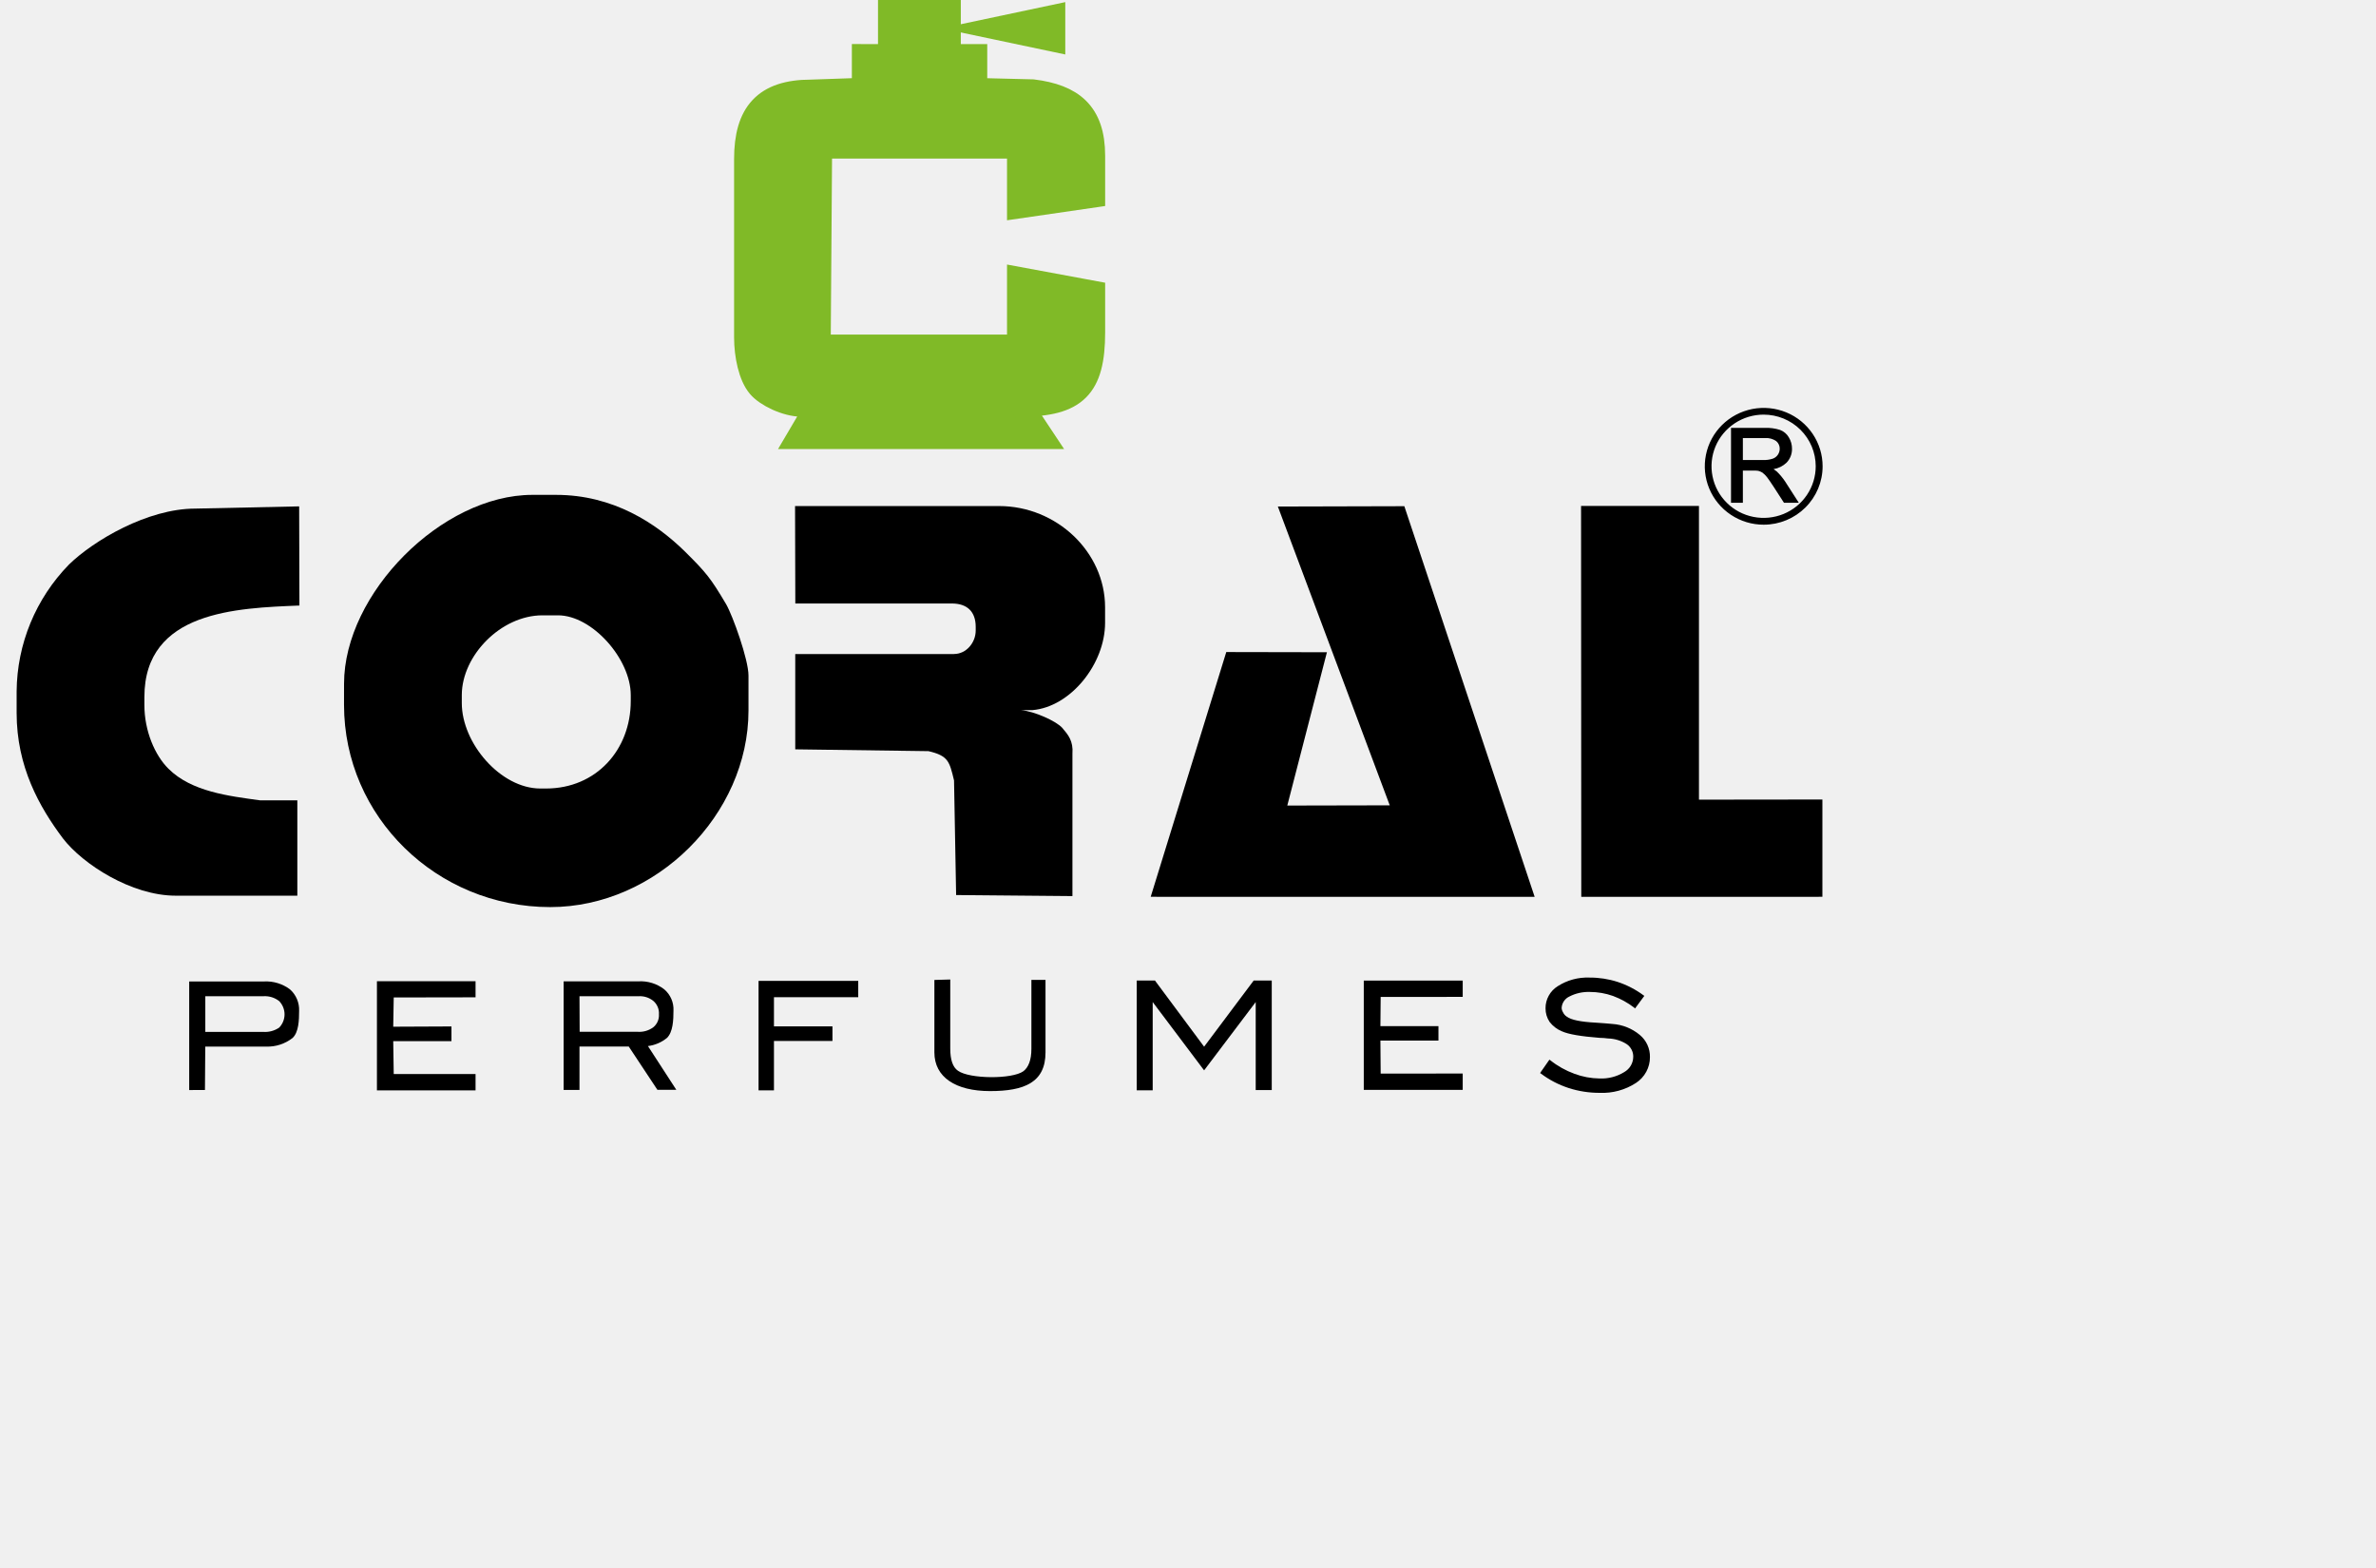
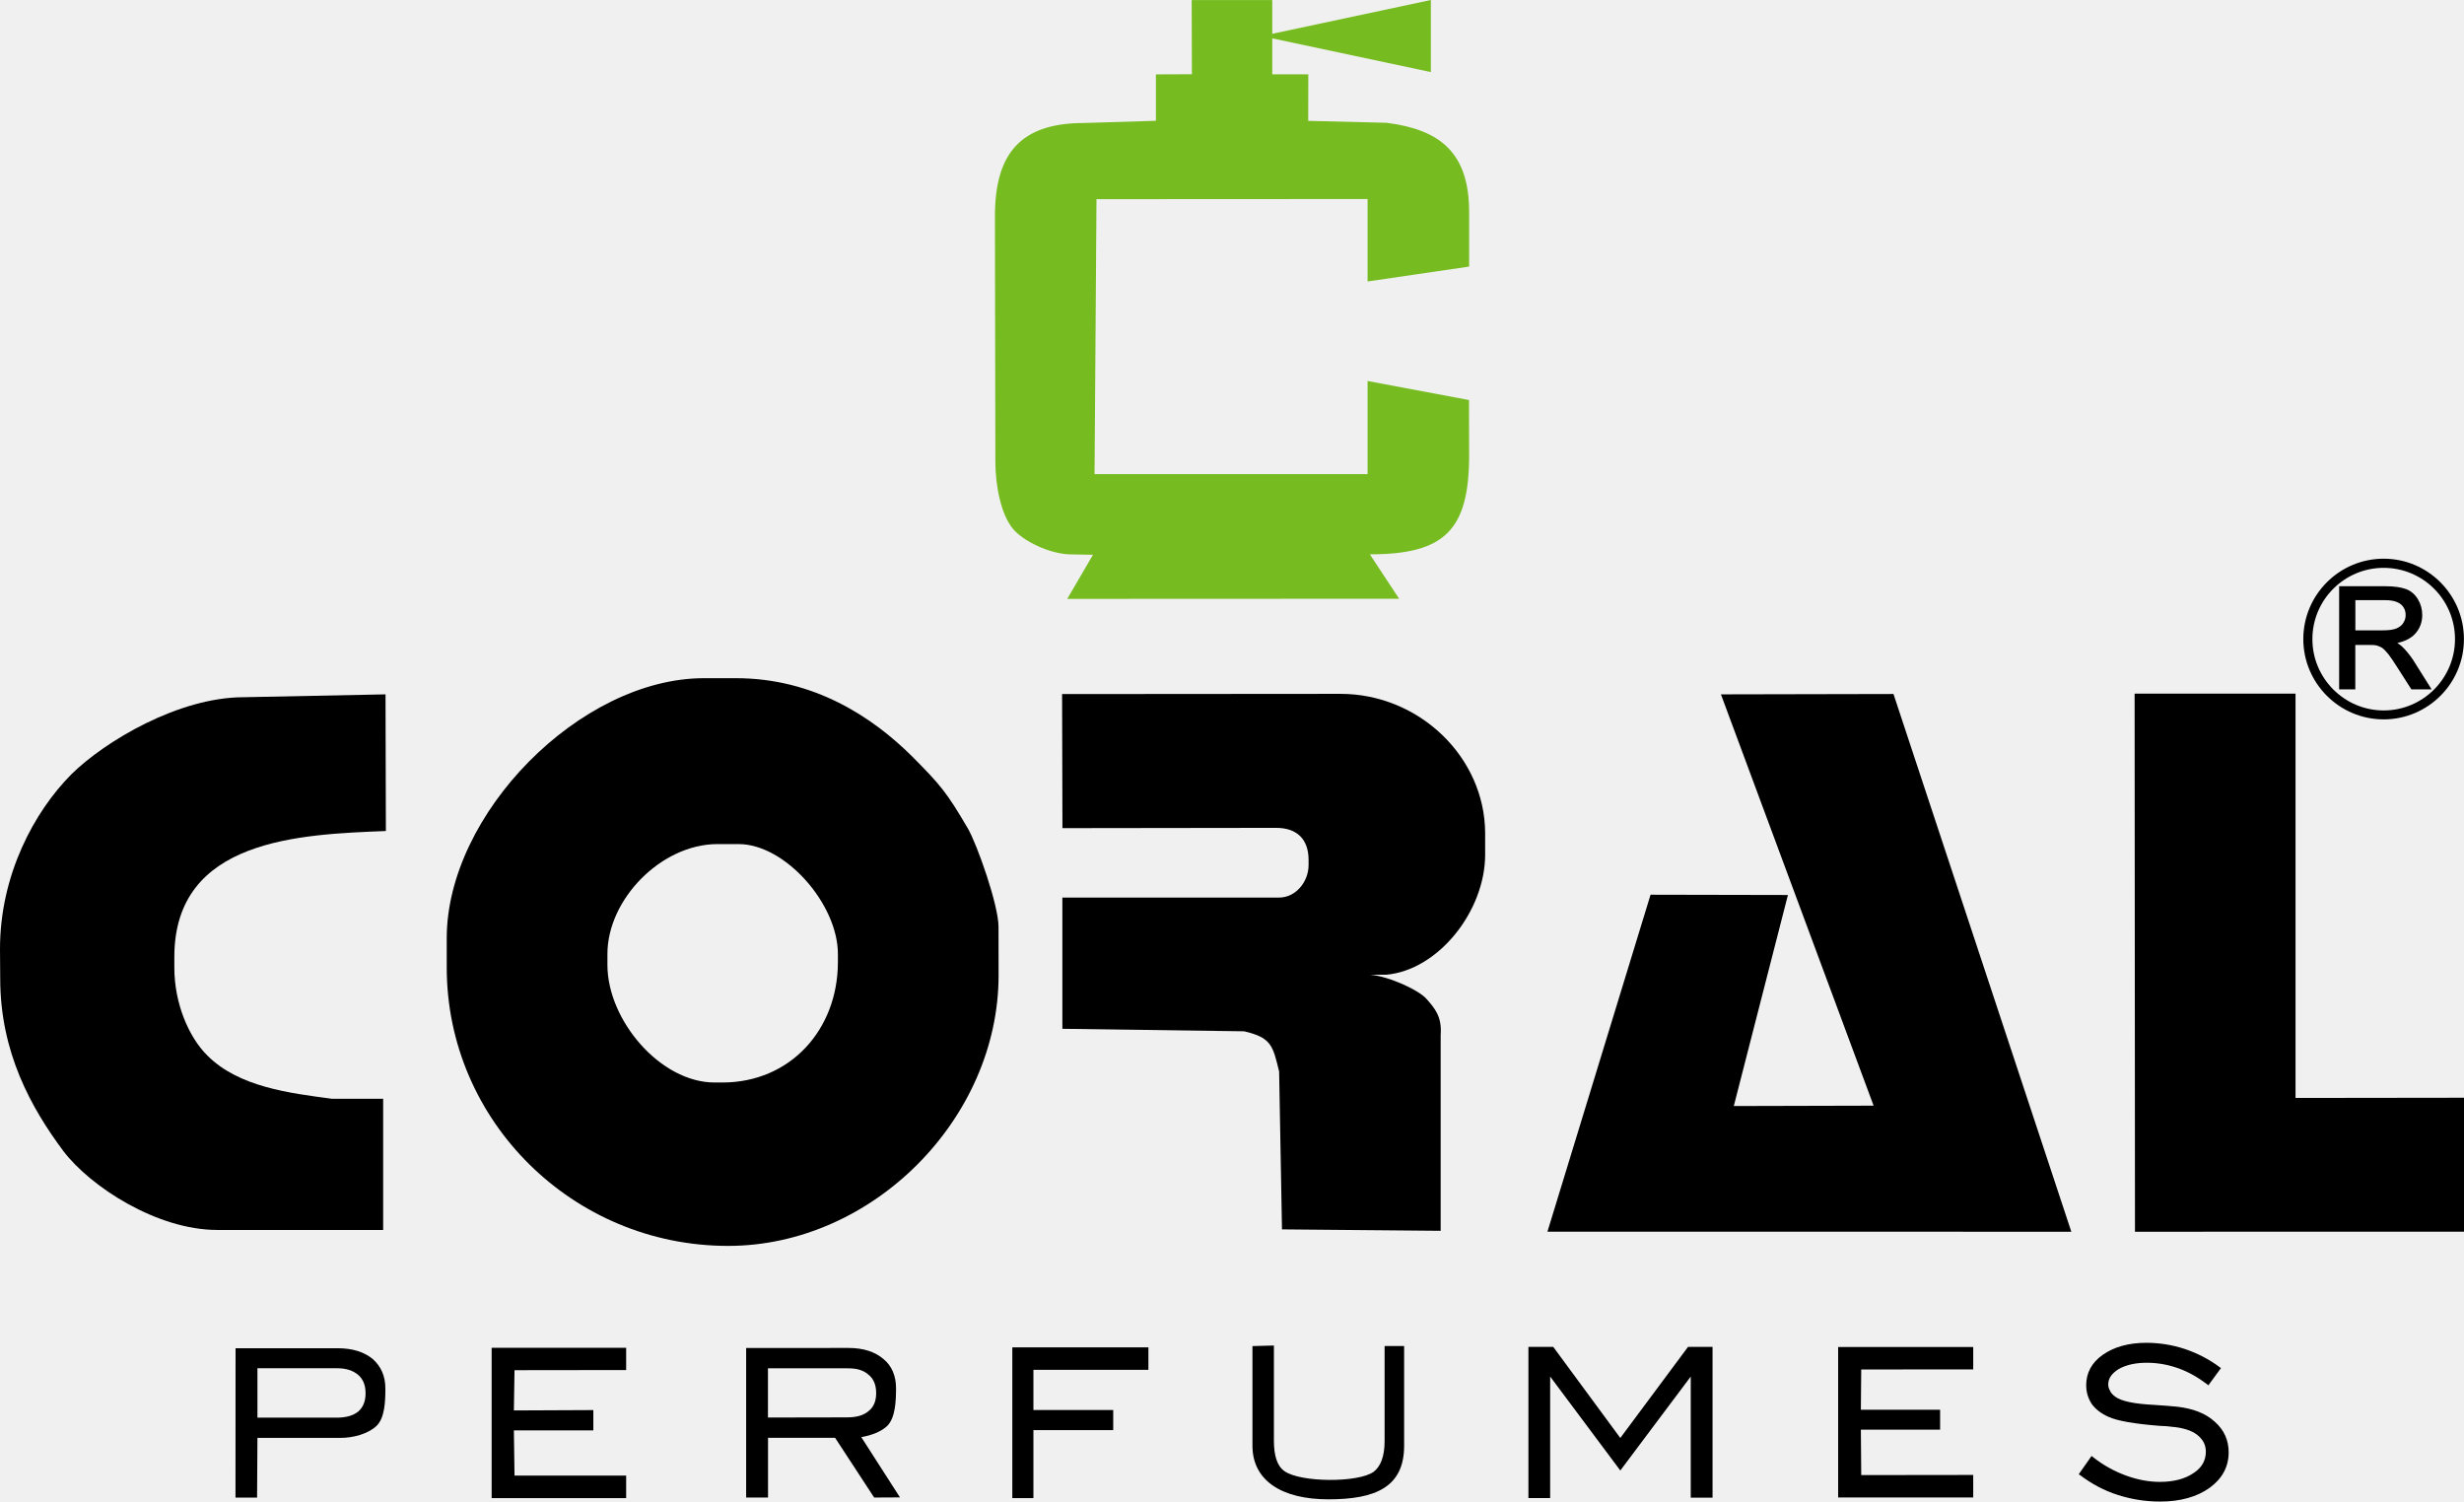
- <svg xmlns="http://www.w3.org/2000/svg" width="100" height="66" viewBox="0 0 100 66" fill="none">
-   <g clipPath="url(#clip0_610_13144)">
-     <path fill-rule="evenodd" clip-rule="evenodd" d="M39.929 1.127V1.259L44.835 2.293V0.089L39.929 1.127Z" fill="#80BA27" />
-     <path fill-rule="evenodd" clip-rule="evenodd" d="M36.353 2.355V3.774L34.137 3.851C32.193 3.851 31.396 4.772 31.396 6.696V14.2C31.396 14.96 31.579 15.83 31.944 16.257C32.244 16.619 33.082 17.041 33.753 17.041L34.414 17.052L33.621 18.4H43.853L42.951 17.041C45.27 17.038 46.013 16.3 46.013 13.993V12.316L42.883 11.736V14.582H34.462L34.522 6.174H42.883V8.694L46.013 8.239V6.556C46.013 4.745 45.111 4.046 43.466 3.84L41.051 3.78V2.355H39.938V0.091H37.453V2.358L36.353 2.355Z" fill="#80BA27" stroke="#80BA27" />
-     <path fill-rule="evenodd" clip-rule="evenodd" d="M7.963 45.882V41.311H11.115C11.505 41.291 11.89 41.409 12.202 41.642C12.33 41.755 12.431 41.895 12.498 42.052C12.565 42.209 12.596 42.378 12.589 42.548C12.589 42.939 12.571 43.453 12.313 43.691C11.996 43.939 11.601 44.068 11.197 44.053H8.639L8.626 45.879L7.963 45.882ZM8.641 43.434H11.076C11.316 43.452 11.555 43.388 11.752 43.252C11.896 43.102 11.976 42.903 11.976 42.696C11.976 42.49 11.896 42.291 11.752 42.14C11.569 41.995 11.338 41.921 11.104 41.932H8.641V43.434Z" fill="black" />
-     <path fill-rule="evenodd" clip-rule="evenodd" d="M15.864 45.895V41.3H20.015V41.979L16.571 41.985L16.55 43.216L19.001 43.205V43.825H16.55L16.571 45.207H20.015V45.895H15.864Z" fill="black" />
-     <path fill-rule="evenodd" clip-rule="evenodd" d="M31.926 45.895V41.287H36.121V41.974H32.574V43.202H35.036V43.816H32.574V45.895H31.926Z" fill="black" />
-     <path fill-rule="evenodd" clip-rule="evenodd" d="M39.994 41.229V44.138C39.994 44.6 40.097 44.919 40.32 45.071C40.807 45.419 42.6 45.433 43.073 45.089C43.285 44.926 43.409 44.618 43.409 44.151V41.244H44.003V44.296C44.003 45.563 43.113 45.926 41.668 45.926C40.223 45.926 39.326 45.343 39.326 44.296V41.248L39.994 41.229Z" fill="black" />
-     <path fill-rule="evenodd" clip-rule="evenodd" d="M47.842 45.893V41.271H48.608L50.678 44.057L52.766 41.271H53.525V45.882H52.85V42.178L50.678 45.053L48.514 42.178V45.893H47.842Z" fill="black" />
-     <path fill-rule="evenodd" clip-rule="evenodd" d="M66.013 45.795C66.437 45.932 66.881 46.001 67.327 46C67.868 46.023 68.403 45.877 68.856 45.582C69.037 45.463 69.186 45.302 69.288 45.112C69.391 44.922 69.444 44.71 69.442 44.495C69.446 44.317 69.409 44.141 69.335 43.979C69.261 43.817 69.151 43.674 69.013 43.56C68.688 43.289 68.284 43.128 67.86 43.1C67.692 43.082 67.458 43.066 67.168 43.046C66.543 43.013 66.126 42.934 65.938 42.789C65.87 42.744 65.816 42.681 65.783 42.608C65.746 42.55 65.726 42.484 65.726 42.416C65.733 42.316 65.766 42.221 65.823 42.138C65.879 42.056 65.957 41.99 66.048 41.947C66.316 41.808 66.615 41.742 66.917 41.753C67.248 41.754 67.575 41.811 67.886 41.921C68.211 42.041 68.516 42.209 68.788 42.421L68.823 42.447L68.838 42.416L69.189 41.941L69.205 41.918L69.174 41.896C68.842 41.65 68.471 41.458 68.078 41.329C67.698 41.207 67.3 41.146 66.901 41.148C66.427 41.129 65.96 41.255 65.562 41.51C65.403 41.609 65.272 41.746 65.183 41.909C65.093 42.072 65.046 42.255 65.048 42.441C65.046 42.644 65.105 42.844 65.218 43.013C65.352 43.188 65.529 43.324 65.733 43.408C66.015 43.537 66.552 43.624 67.327 43.685C67.444 43.686 67.561 43.694 67.677 43.711C67.957 43.717 68.23 43.8 68.465 43.95C68.55 44.008 68.619 44.087 68.667 44.178C68.715 44.269 68.74 44.37 68.739 44.473C68.74 44.606 68.705 44.737 68.637 44.853C68.57 44.968 68.472 45.063 68.355 45.129C68.046 45.319 67.685 45.411 67.321 45.395C66.96 45.391 66.603 45.324 66.265 45.198C65.896 45.063 65.552 44.871 65.246 44.627L65.211 44.604L65.183 44.643L64.844 45.129L64.82 45.169L64.853 45.189C65.203 45.453 65.595 45.658 66.013 45.794" fill="black" />
-     <path fill-rule="evenodd" clip-rule="evenodd" d="M23.722 45.877V41.306H26.876C27.264 41.285 27.646 41.404 27.954 41.641C28.084 41.75 28.186 41.888 28.254 42.043C28.322 42.198 28.353 42.366 28.345 42.535C28.345 42.937 28.323 43.441 28.072 43.687C27.843 43.875 27.565 43.994 27.27 44.031L28.465 45.873H27.669L26.463 44.051H24.389V45.877H23.722ZM24.396 43.43H26.834C27.072 43.448 27.309 43.379 27.5 43.236C27.579 43.17 27.642 43.086 27.682 42.992C27.722 42.898 27.74 42.795 27.733 42.693C27.74 42.588 27.723 42.483 27.682 42.386C27.642 42.289 27.58 42.203 27.5 42.133C27.322 41.988 27.095 41.916 26.865 41.934H24.389L24.396 43.43Z" fill="black" />
-     <path fill-rule="evenodd" clip-rule="evenodd" d="M57.398 45.875V41.276H61.562V41.961L58.109 41.963L58.098 43.193H60.541V43.801H58.098L58.109 45.19L61.562 45.187V45.875H57.398Z" fill="black" />
-     <path fill-rule="evenodd" clip-rule="evenodd" d="M19.436 29.259C19.436 27.586 21.096 25.903 22.825 25.9H23.485C24.922 25.9 26.547 27.734 26.547 29.259V29.504C26.547 31.57 25.085 33.186 22.989 33.19H22.743C21.069 33.19 19.436 31.284 19.436 29.593V29.259ZM14.479 29.669C14.479 34.378 18.38 38.181 23.157 38.181C27.619 38.181 31.502 34.285 31.502 29.908V28.435C31.502 27.763 30.842 25.921 30.563 25.436C29.907 24.326 29.719 24.101 28.836 23.223C27.61 22.017 25.805 20.83 23.401 20.83H22.407C18.593 20.83 14.48 24.983 14.48 28.779L14.479 29.669Z" fill="black" />
-     <path fill-rule="evenodd" clip-rule="evenodd" d="M40.15 27.53H33.47V31.541L39.077 31.617C39.914 31.813 39.96 32.052 40.153 32.849L40.241 37.674L45.136 37.718V31.728C45.178 31.185 44.953 30.924 44.71 30.641C44.467 30.359 43.532 29.935 42.965 29.89H43.455C45.065 29.752 46.51 27.941 46.51 26.217V25.561C46.51 23.234 44.471 21.301 42.05 21.301H33.462L33.473 25.402H40.062C40.705 25.402 41.065 25.746 41.065 26.385V26.541C41.065 27.048 40.67 27.528 40.152 27.528" fill="black" />
-     <path fill-rule="evenodd" clip-rule="evenodd" d="M8.215 21.408C6.216 21.408 3.943 22.748 2.903 23.762C1.503 25.196 0.714 27.11 0.7 29.105L0.7 30.011C0.7 32.271 1.654 33.963 2.648 35.289C3.483 36.376 5.535 37.701 7.398 37.701H12.514V33.688H10.95C9.635 33.507 8.062 33.325 7.093 32.36C6.521 31.797 6.077 30.77 6.077 29.676V29.341C6.077 25.719 9.976 25.594 12.602 25.488L12.591 21.314L8.215 21.408Z" fill="black" />
-     <path fill-rule="evenodd" clip-rule="evenodd" d="M64.59 37.75L59.105 21.307L53.782 21.321L58.491 33.898L54.179 33.907L55.847 27.454L51.611 27.446L48.43 37.748L64.59 37.75Z" fill="black" />
-     <path fill-rule="evenodd" clip-rule="evenodd" d="M66.552 37.75L76.7 37.748V33.653L71.505 33.659V25.47V21.296H66.543L66.552 37.75Z" fill="black" />
-     <path d="M75.127 20.26C75.026 20.109 74.909 19.969 74.778 19.843C74.736 19.808 74.691 19.776 74.644 19.747C74.851 19.713 75.042 19.617 75.192 19.474C75.343 19.317 75.425 19.108 75.421 18.892C75.423 18.721 75.376 18.553 75.286 18.407C75.204 18.265 75.074 18.156 74.92 18.097C74.713 18.031 74.495 18.002 74.277 18.01H72.854V21.163H73.353V19.807H73.786C73.858 19.805 73.93 19.809 74.001 19.818C74.062 19.834 74.121 19.859 74.175 19.892C74.249 19.949 74.315 20.014 74.372 20.088C74.445 20.185 74.542 20.327 74.659 20.506L75.083 21.163H75.708L75.127 20.26ZM74.827 19.139C74.775 19.217 74.699 19.276 74.61 19.307C74.473 19.351 74.329 19.37 74.186 19.363H73.353V18.439H74.288C74.455 18.428 74.621 18.473 74.758 18.568C74.805 18.608 74.843 18.657 74.868 18.714C74.894 18.77 74.906 18.831 74.904 18.892C74.903 18.98 74.877 19.066 74.827 19.139Z" fill="black" />
-     <path d="M74.226 22.085C73.736 22.085 73.257 21.94 72.849 21.669C72.442 21.398 72.125 21.014 71.938 20.565C71.751 20.115 71.702 19.621 71.799 19.145C71.895 18.668 72.132 18.23 72.479 17.887C72.826 17.544 73.268 17.311 73.749 17.216C74.231 17.122 74.729 17.172 75.182 17.358C75.635 17.545 76.021 17.861 76.293 18.265C76.565 18.67 76.71 19.145 76.709 19.631C76.708 20.281 76.447 20.904 75.983 21.364C75.519 21.824 74.891 22.084 74.235 22.085H74.226ZM74.226 17.452C73.792 17.452 73.368 17.58 73.008 17.819C72.647 18.058 72.366 18.397 72.2 18.794C72.034 19.191 71.991 19.628 72.076 20.05C72.16 20.471 72.369 20.859 72.676 21.163C72.982 21.467 73.373 21.674 73.798 21.757C74.224 21.841 74.664 21.798 75.065 21.634C75.466 21.469 75.808 21.191 76.049 20.833C76.29 20.476 76.419 20.056 76.419 19.626C76.419 19.049 76.188 18.497 75.776 18.089C75.365 17.681 74.808 17.452 74.226 17.452Z" fill="black" />
+ <svg xmlns="http://www.w3.org/2000/svg" version="1.1" id="Layer_1" x="0px" y="0px" viewBox="0 0 344.56 209.98" style="enable-background:new 0 0 344.56 209.98;" xml:space="preserve">
+   <style type="text/css">
+ 	.st0{fill-rule:evenodd;clip-rule:evenodd;fill:#76BC21;}
+ 	.st1{fill-rule:evenodd;clip-rule:evenodd;}
+ </style>
+   <g>
+     <g>
+       <g>
+         <g>
+           <g>
+             <polygon class="st0" points="177.84,4.74 177.84,5.35 200.09,10.08 200.09,0      " />
+             <path class="st0" d="M161.64,10.4v6.49l-10.08,0.31c-8.81,0.01-12.43,4.22-12.43,13.02l0.06,34.32c0,3.48,0.82,7.45,2.45,9.4       c1.36,1.68,5.17,3.59,8.2,3.59l3,0.05l-3.6,6.17l46.41-0.02l-4.09-6.21c10.5,0,13.89-3.41,13.88-13.93l-0.02-7.65l-14.18-2.66       v13.02h-38.18l0.27-38.45l37.91-0.02v11.53l14.2-2.08v-7.69c-0.02-8.27-4.1-11.48-11.55-12.42l-10.95-0.27l0.01-6.51h-5.04       V0.01h-11.27l0.03,10.37L161.64,10.4z" />
+           </g>
+           <g>
+             <path class="st1" d="M32.93,209.44l0.01-20.9h14.27c2.06,0,3.7,0.51,4.92,1.51c1.15,1.05,1.76,2.36,1.76,4.14       c0,1.79-0.08,4.12-1.25,5.22c-1.15,1.09-3.19,1.67-5.06,1.67H36l-0.05,8.35H32.93z M36,198.25h11.04       c1.33,0,2.35-0.28,3.07-0.87c0.67-0.59,1.01-1.42,1.01-2.55c0-1.12-0.34-1.95-1.01-2.54c-0.72-0.63-1.71-0.95-2.94-0.95H36       V198.25z" />
+             <polygon class="st1" points="68.75,209.5 68.75,188.48 87.56,188.48 87.56,191.59 71.95,191.61 71.86,197.24 82.97,197.19        82.97,200.03 71.86,200.03 71.95,206.35 87.56,206.35 87.56,209.5      " />
+             <polygon class="st1" points="141.56,209.5 141.56,188.42 160.59,188.42 160.59,191.56 144.51,191.56 144.51,197.18        155.67,197.18 155.67,199.99 144.51,199.99 144.51,209.5      " />
+             <path class="st1" d="M178.14,188.16v13.3c0,2.11,0.46,3.57,1.48,4.27c2.21,1.59,10.33,1.65,12.48,0.08       c0.96-0.74,1.52-2.15,1.52-4.29v-13.29h2.73v13.95c0,5.8-4.03,7.49-10.59,7.49c-6.59,0-10.62-2.67-10.62-7.49v-13.94       L178.14,188.16z" />
+             <polygon class="st1" points="213.73,209.49 213.73,188.35 217.2,188.35 226.58,201.09 236.05,188.35 239.48,188.35        239.48,209.44 236.43,209.44 236.43,192.5 226.58,205.64 216.77,192.5 216.77,209.49      " />
+             <path class="st1" d="M296.1,209.04c1.85,0.6,3.83,0.94,5.96,0.94c2.86,0,5.16-0.66,6.93-1.92c1.78-1.3,2.66-2.96,2.66-4.96       c0-1.69-0.63-3.13-1.94-4.28c-1.3-1.19-3.04-1.84-5.23-2.1c-0.76-0.08-1.82-0.16-3.14-0.25c-2.84-0.14-4.72-0.51-5.57-1.17       c-0.35-0.27-0.59-0.51-0.71-0.82c-0.15-0.25-0.25-0.55-0.25-0.88c0-0.85,0.5-1.54,1.45-2.14c1.03-0.59,2.36-0.89,3.94-0.89       c1.5,0,2.96,0.26,4.4,0.77c1.43,0.51,2.75,1.26,4.09,2.28l0.16,0.11l0.06-0.14l1.59-2.17l0.08-0.1l-0.14-0.1       c-1.55-1.16-3.22-2.01-4.97-2.59c-1.74-0.57-3.54-0.85-5.34-0.85c-2.46,0-4.49,0.57-6.07,1.67c-1.56,1.09-2.33,2.54-2.33,4.26       c0,0.96,0.25,1.81,0.77,2.62c0.52,0.72,1.31,1.35,2.34,1.8c1.28,0.59,3.72,0.99,7.22,1.27c0.66,0.02,1.21,0.05,1.59,0.12       c1.53,0.12,2.75,0.49,3.56,1.1c0.87,0.68,1.25,1.44,1.25,2.39c0,1.2-0.54,2.23-1.74,3c-1.19,0.81-2.77,1.22-4.69,1.22       c-1.55,0-3.18-0.31-4.78-0.9c-1.58-0.59-3.18-1.44-4.62-2.61l-0.15-0.11l-0.13,0.18L290.8,206l-0.11,0.18l0.16,0.09       C292.5,207.52,294.25,208.45,296.1,209.04" />
+             <path class="st1" d="M104.34,209.41v-20.9l14.3-0.01c2.07,0,3.69,0.52,4.89,1.54c1.18,0.96,1.77,2.37,1.77,4.09       c0,1.84-0.1,4.14-1.23,5.27c-0.83,0.8-2.2,1.33-3.63,1.57l5.41,8.43l-3.61,0.02l-5.46-8.35h-9.38v8.35H104.34z M107.39,198.23       l11.05-0.02c1.34,0,2.32-0.28,3.03-0.89c0.71-0.56,1.05-1.39,1.05-2.51c0-1.1-0.34-1.98-1.05-2.55       c-0.71-0.64-1.62-0.91-2.88-0.91h-11.2V198.23z" />
+             <polygon class="st1" points="257.04,209.41 257.04,188.37 275.93,188.37 275.93,191.5 260.27,191.51 260.22,197.14        271.3,197.14 271.3,199.93 260.22,199.93 260.27,206.28 275.93,206.26 275.93,209.41      " />
+           </g>
+           <g>
+             <path class="st1" d="M84.94,133.41c0-7.65,7.52-15.35,15.36-15.37h2.99c6.52,0,13.88,8.39,13.88,15.37v1.12       c0,9.45-6.65,16.84-16.13,16.85h-1.11c-7.59,0-14.99-8.71-14.99-16.45V133.41z M62.47,135.29c0,21.5,17.68,38.94,39.34,38.94       c20.23,0,37.83-17.82,37.83-37.84l-0.01-6.77c0-3.08-2.99-11.5-4.26-13.72c-2.97-5.08-3.83-6.1-7.82-10.12       c-5.56-5.52-13.74-10.94-24.64-10.94h-4.5c-17.29,0.02-35.94,18.99-35.94,36.36V135.29z" />
+             <path class="st1" d="M178.85,125.52h-30.29v18.35l25.42,0.35c3.8,0.89,4.01,1.99,4.89,5.63l0.4,22.07l22.19,0.2V144.7       c0.19-2.5-0.81-3.68-1.93-4.95c-1.03-1.27-5.34-3.23-7.91-3.44h2.21l0,0c7.3-0.63,13.85-8.91,13.85-16.8v-3       c-0.03-10.64-9.24-19.48-20.22-19.48l-38.94,0.03l0.05,18.75l29.87-0.04c2.92,0,4.55,1.58,4.55,4.5v0.71       C182.98,123.33,181.19,125.52,178.85,125.52" />
+             <path class="st1" d="M34.07,97.5c-9.06,0-19.37,6.13-24.08,10.77C4.79,113.5,0,122.35,0,132.71l0.03,4.12       c0,10.34,4.32,18.08,8.83,24.14C12.64,165.94,21.94,172,30.38,172h23.2v-18.34h-7.12c-5.96-0.79-13.1-1.65-17.48-6.07       c-2.59-2.57-4.6-7.27-4.6-12.27v-1.49c0-16.57,17.67-17.14,29.58-17.62L53.91,97.1L34.07,97.5z" />
+             <polygon class="st1" points="289.65,172.25 264.78,97.05 240.65,97.1 262,154.62 242.45,154.67 250.02,125.16 230.81,125.12        216.39,172.24      " />
+             <polygon class="st1" points="298.55,172.25 344.56,172.24 344.56,153.51 321,153.54 321,116.09 321,97 298.5,97      " />
+           </g>
+         </g>
+         <g>
+           <path d="M337.42,92.25c-0.51-0.74-1.03-1.39-1.59-1.9c-0.15-0.14-0.36-0.28-0.6-0.43c1.06-0.23,1.91-0.66,2.46-1.25      c0.68-0.72,1.03-1.62,1.03-2.66c0-0.8-0.2-1.55-0.61-2.22c-0.42-0.68-0.97-1.16-1.66-1.41c-0.68-0.26-1.68-0.4-2.92-0.4h-6.43      v14.42h2.26v-6.21h1.96c0.45,0,0.8,0.02,0.98,0.06c0.25,0.07,0.53,0.18,0.79,0.33c0.25,0.18,0.54,0.47,0.89,0.9      c0.34,0.44,0.78,1.09,1.3,1.92l1.92,3h2.83L337.42,92.25z M336.06,87.13c-0.22,0.35-0.55,0.59-0.99,0.77      c-0.46,0.18-1.11,0.25-1.92,0.25h-3.78v-4.22h4.24c0.97,0,1.69,0.22,2.13,0.59c0.44,0.38,0.66,0.87,0.66,1.48      C336.41,86.41,336.29,86.77,336.06,87.13z" />
+           <g>
+             <path d="M333.33,100.6c-6.2,0-11.24-5.05-11.24-11.23c0-6.2,5.04-11.24,11.24-11.24c6.18,0,11.22,5.04,11.22,11.24       C344.56,95.56,339.52,100.6,333.33,100.6L333.33,100.6z M333.33,79.41c-5.49,0-9.97,4.46-9.97,9.97c0,5.49,4.48,9.97,9.97,9.97       c5.49,0,9.97-4.48,9.97-9.97C343.3,83.87,338.83,79.41,333.33,79.41L333.33,79.41z" />
+           </g>
+         </g>
+       </g>
+     </g>
  </g>
-   <defs>
-     <clipPath id="clip0_610_13144">
-       <rect width="100" height="66" fill="white" transform="translate(0.699951)" />
-     </clipPath>
-   </defs>
</svg>
